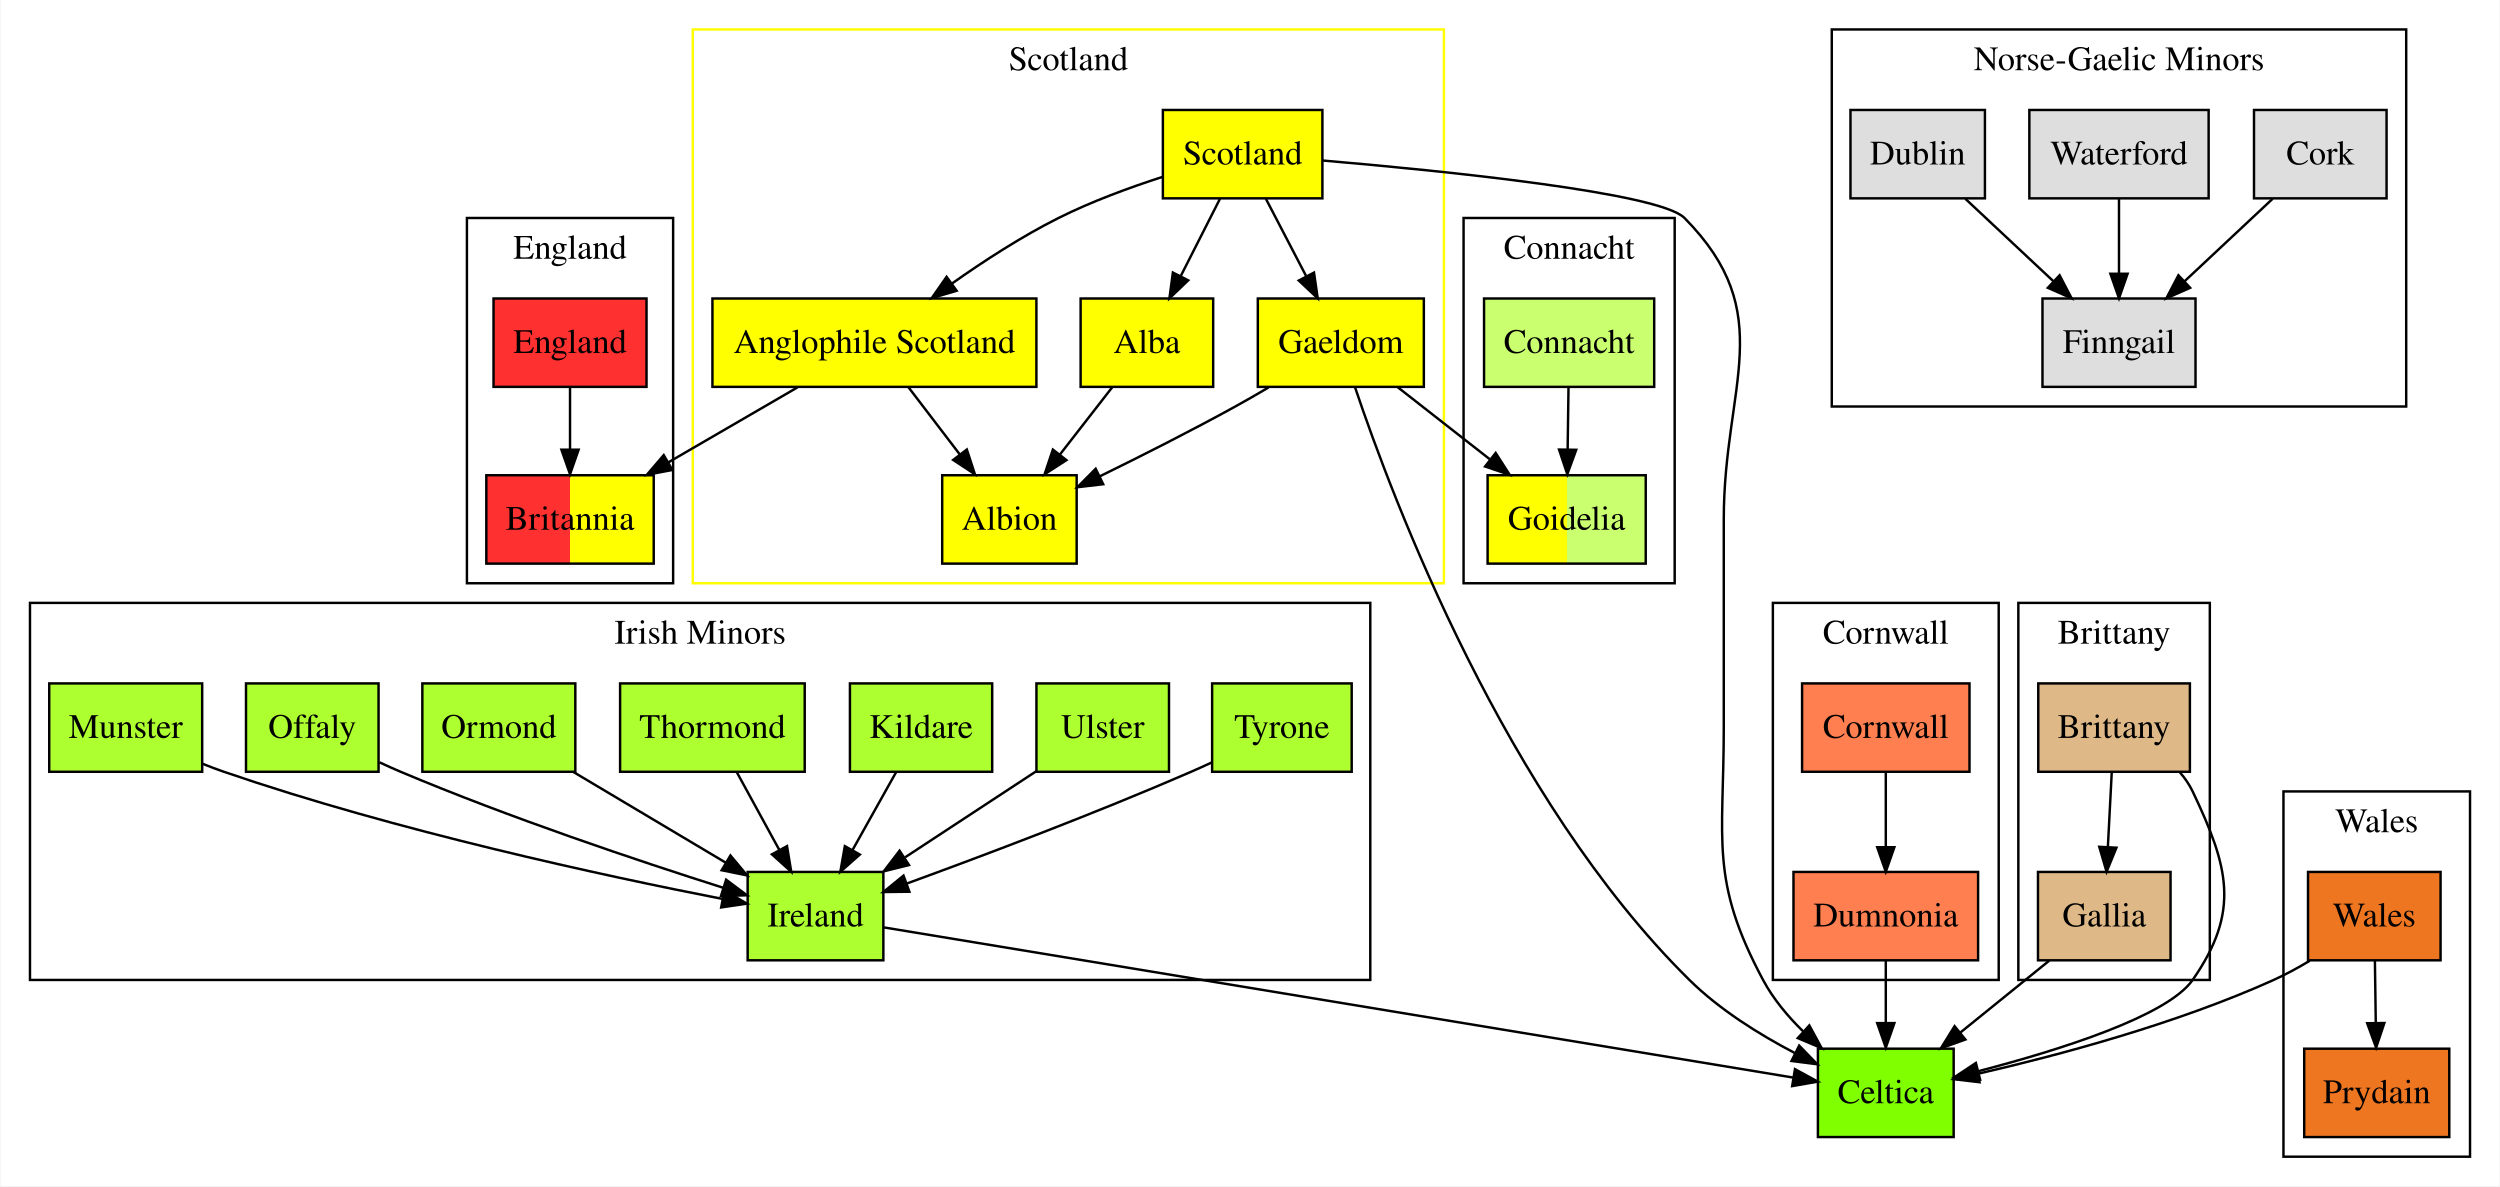
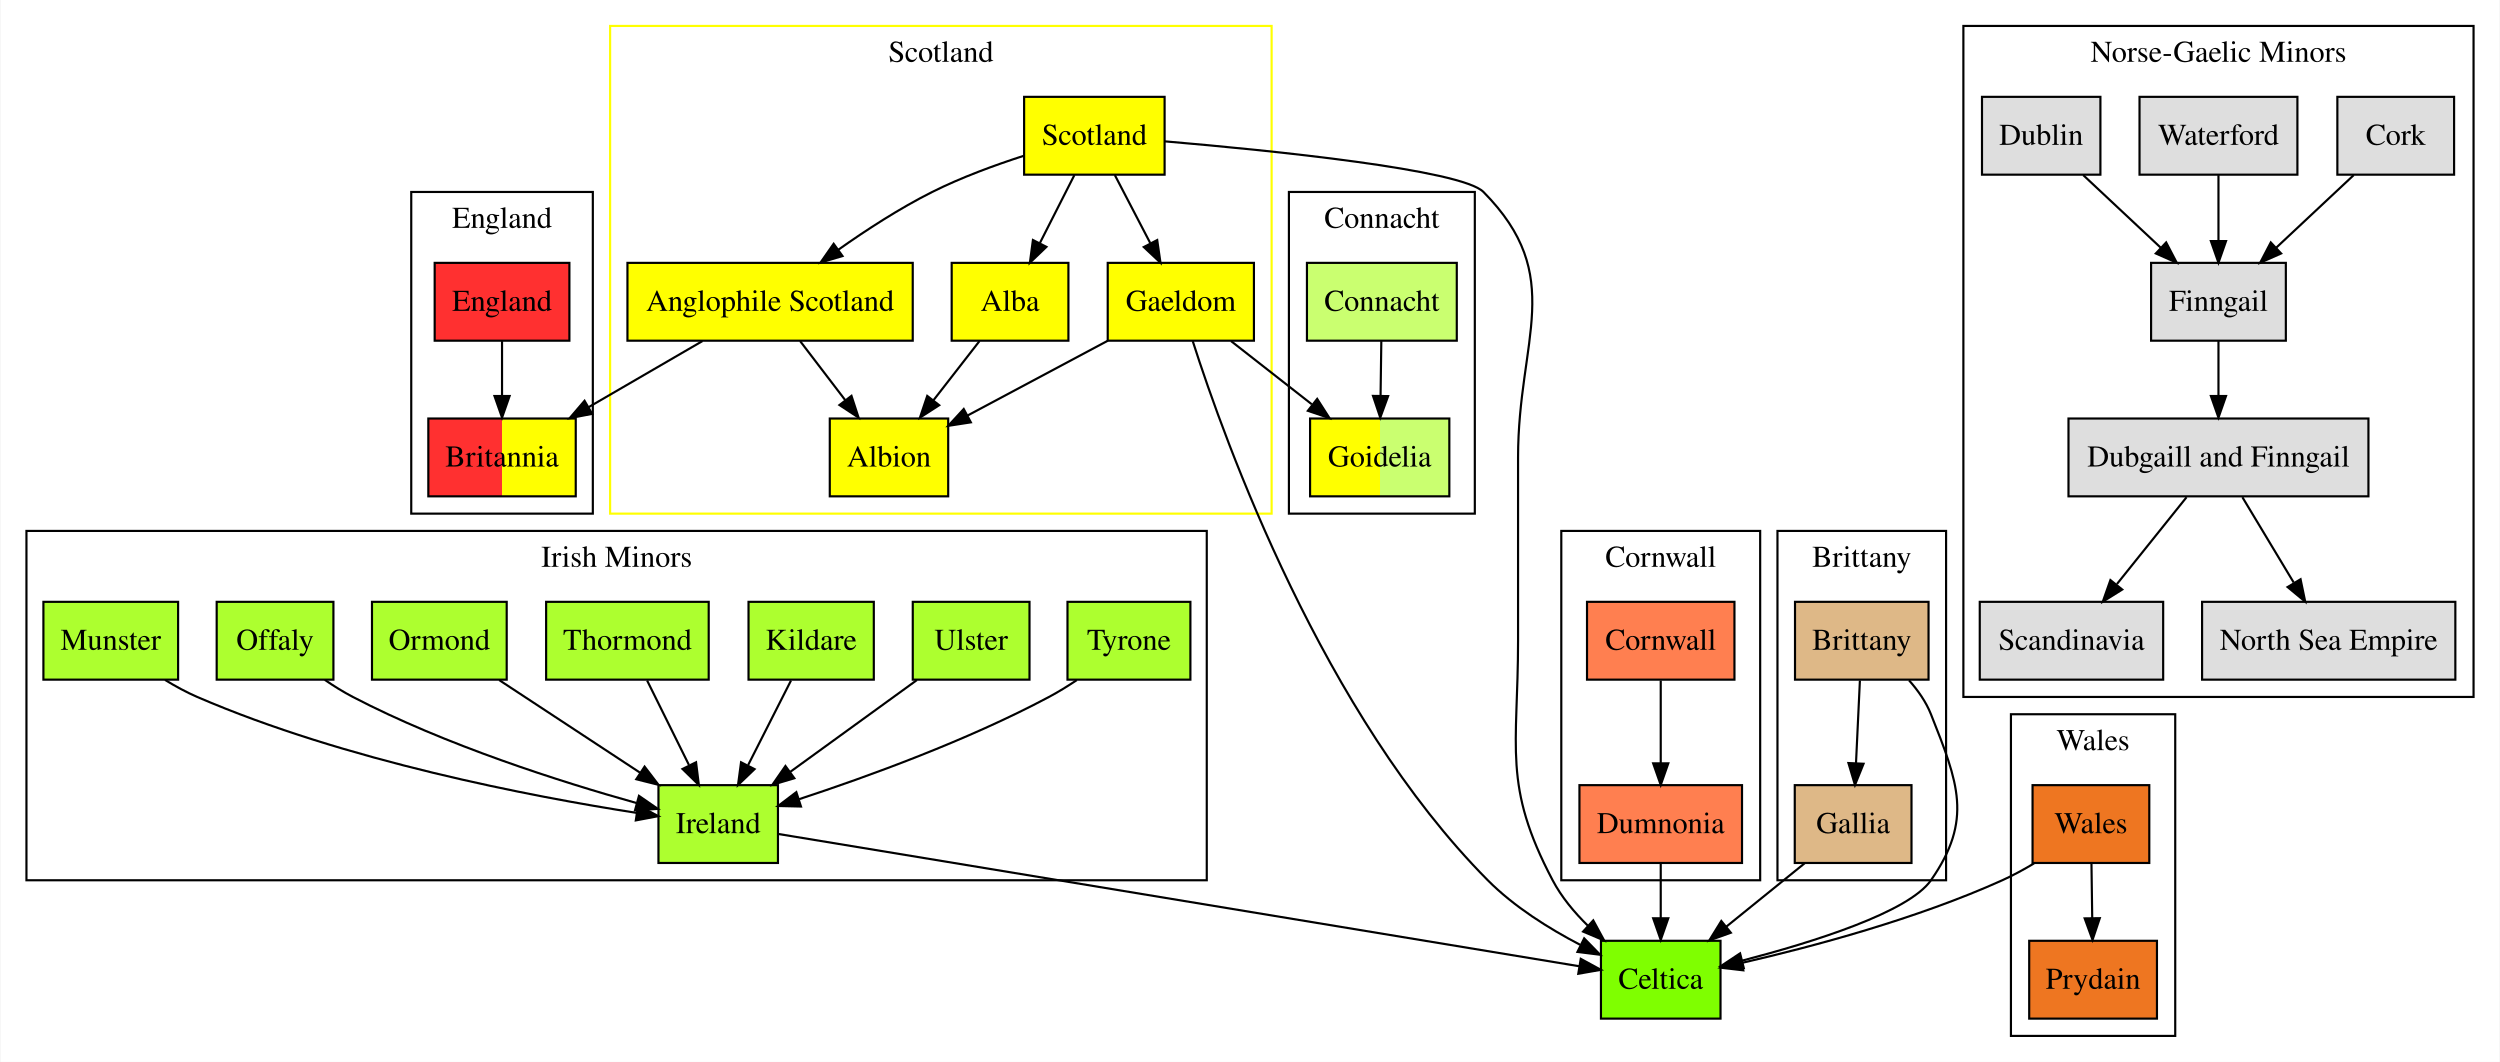
- <svg xmlns="http://www.w3.org/2000/svg" width="1018pt" height="483pt" viewBox="0.00 0.00 1018.00 483.20">
-   <g id="graph0" class="graph" transform="scale(1 1) rotate(0) translate(4 479.2)">
-     <polygon fill="#ffffff" stroke="transparent" points="-4,4 -4,-479.2 1014,-479.2 1014,4 -4,4" />
+ <svg xmlns="http://www.w3.org/2000/svg" width="1156pt" height="491pt" viewBox="0.00 0.00 1156.00 491.20">
+   <g id="graph0" class="graph" transform="scale(1 1) rotate(0) translate(4 487.2)">
+     <polygon fill="#ffffff" stroke="transparent" points="-4,4 -4,-487.2 1152,-487.2 1152,4 -4,4" />
    <g id="clust1" class="cluster">
-       <polygon fill="none" stroke="#ffff00" points="278,-241.6 278,-467.2 584,-467.2 584,-241.6 278,-241.6" />
-       <text text-anchor="middle" x="431" y="-450.6" font-family="Times,serif" font-size="14.00" fill="#000000">Scotland</text>
+       <polygon fill="none" stroke="#ffff00" points="278,-249.6 278,-475.2 584,-475.2 584,-249.6 278,-249.6" />
+       <text text-anchor="middle" x="431" y="-458.6" font-family="Times,serif" font-size="14.00" fill="#000000">Scotland</text>
    </g>
    <g id="clust2" class="cluster">
-       <polygon fill="none" stroke="#000000" points="186,-241.6 186,-390.4 270,-390.4 270,-241.6 186,-241.6" />
-       <text text-anchor="middle" x="228" y="-373.8" font-family="Times,serif" font-size="14.00" fill="#000000">England</text>
+       <polygon fill="none" stroke="#000000" points="186,-249.6 186,-398.4 270,-398.4 270,-249.6 186,-249.6" />
+       <text text-anchor="middle" x="228" y="-381.8" font-family="Times,serif" font-size="14.00" fill="#000000">England</text>
    </g>
    <g id="clust3" class="cluster">
-       <polygon fill="none" stroke="#000000" points="8,-80 8,-233.6 554,-233.6 554,-80 8,-80" />
-       <text text-anchor="middle" x="281" y="-217" font-family="Times,serif" font-size="14.00" fill="#000000">Irish Minors</text>
+       <polygon fill="none" stroke="#000000" points="8,-80 8,-241.6 554,-241.6 554,-80 8,-80" />
+       <text text-anchor="middle" x="281" y="-225" font-family="Times,serif" font-size="14.00" fill="#000000">Irish Minors</text>
    </g>
    <g id="clust4" class="cluster">
-       <polygon fill="none" stroke="#000000" points="592,-241.6 592,-390.4 678,-390.4 678,-241.6 592,-241.6" />
-       <text text-anchor="middle" x="635" y="-373.8" font-family="Times,serif" font-size="14.00" fill="#000000">Connacht</text>
+       <polygon fill="none" stroke="#000000" points="592,-249.6 592,-398.4 678,-398.4 678,-249.6 592,-249.6" />
+       <text text-anchor="middle" x="635" y="-381.8" font-family="Times,serif" font-size="14.00" fill="#000000">Connacht</text>
    </g>
    <g id="clust5" class="cluster">
-       <polygon fill="none" stroke="#000000" points="742,-313.6 742,-467.2 976,-467.2 976,-313.6 742,-313.6" />
-       <text text-anchor="middle" x="859" y="-450.6" font-family="Times,serif" font-size="14.00" fill="#000000">Norse-Gaelic Minors</text>
+       <polygon fill="none" stroke="#000000" points="904,-164.8 904,-475.2 1140,-475.2 1140,-164.8 904,-164.8" />
+       <text text-anchor="middle" x="1022" y="-458.6" font-family="Times,serif" font-size="14.00" fill="#000000">Norse-Gaelic Minors</text>
    </g>
    <g id="clust6" class="cluster">
      <polygon fill="none" stroke="#000000" points="926,-8 926,-156.8 1002,-156.8 1002,-8 926,-8" />
      <text text-anchor="middle" x="964" y="-140.2" font-family="Times,serif" font-size="14.00" fill="#000000">Wales</text>
    </g>
    <g id="clust7" class="cluster">
-       <polygon fill="none" stroke="#000000" points="718,-80 718,-233.6 810,-233.6 810,-80 718,-80" />
-       <text text-anchor="middle" x="764" y="-217" font-family="Times,serif" font-size="14.00" fill="#000000">Cornwall</text>
+       <polygon fill="none" stroke="#000000" points="718,-80 718,-241.6 810,-241.6 810,-80 718,-80" />
+       <text text-anchor="middle" x="764" y="-225" font-family="Times,serif" font-size="14.00" fill="#000000">Cornwall</text>
    </g>
    <g id="clust8" class="cluster">
-       <polygon fill="none" stroke="#000000" points="818,-80 818,-233.6 896,-233.6 896,-80 818,-80" />
-       <text text-anchor="middle" x="857" y="-217" font-family="Times,serif" font-size="14.00" fill="#000000">Brittany</text>
+       <polygon fill="none" stroke="#000000" points="818,-80 818,-241.6 896,-241.6 896,-80 818,-80" />
+       <text text-anchor="middle" x="857" y="-225" font-family="Times,serif" font-size="14.00" fill="#000000">Brittany</text>
    </g>
    <g id="node1" class="node">
      <defs>
-         <linearGradient id="l_0" gradientUnits="userSpaceOnUse" x1="193.902" y1="-267.6" x2="262.098" y2="-267.6">
+         <linearGradient id="l_0" gradientUnits="userSpaceOnUse" x1="193.902" y1="-275.6" x2="262.098" y2="-275.6">
          <stop offset="0.499" style="stop-color:#ff3030;stop-opacity:1.;" />
          <stop offset="0.500" style="stop-color:#ffff00;stop-opacity:1.;" />
        </linearGradient>
      </defs>
-       <polygon fill="url(#l_0)" stroke="#000000" points="262.098,-285.6 193.902,-285.6 193.902,-249.6 262.098,-249.6 262.098,-285.6" />
-       <text text-anchor="middle" x="228" y="-263.4" font-family="Times,serif" font-size="14.00" fill="#000000">Britannia</text>
+       <polygon fill="url(#l_0)" stroke="#000000" points="262.098,-293.6 193.902,-293.6 193.902,-257.6 262.098,-257.6 262.098,-293.6" />
+       <text text-anchor="middle" x="228" y="-271.4" font-family="Times,serif" font-size="14.00" fill="#000000">Britannia</text>
    </g>
    <g id="node2" class="node">
      <defs>
-         <linearGradient id="l_1" gradientUnits="userSpaceOnUse" x1="601.792" y1="-267.6" x2="666.208" y2="-267.6">
+         <linearGradient id="l_1" gradientUnits="userSpaceOnUse" x1="601.792" y1="-275.6" x2="666.208" y2="-275.6">
          <stop offset="0.499" style="stop-color:#ffff00;stop-opacity:1.;" />
          <stop offset="0.500" style="stop-color:#caff70;stop-opacity:1.;" />
        </linearGradient>
      </defs>
-       <polygon fill="url(#l_1)" stroke="#000000" points="666.208,-285.6 601.792,-285.6 601.792,-249.6 666.208,-249.6 666.208,-285.6" />
-       <text text-anchor="middle" x="634" y="-263.4" font-family="Times,serif" font-size="14.00" fill="#000000">Goidelia</text>
+       <polygon fill="url(#l_1)" stroke="#000000" points="666.208,-293.6 601.792,-293.6 601.792,-257.6 666.208,-257.6 666.208,-293.6" />
+       <text text-anchor="middle" x="634" y="-271.4" font-family="Times,serif" font-size="14.00" fill="#000000">Goidelia</text>
    </g>
    <g id="node3" class="node">
-       <polygon fill="#ffff00" stroke="#000000" points="534.493,-434.4 469.507,-434.4 469.507,-398.4 534.493,-398.4 534.493,-434.4" />
-       <text text-anchor="middle" x="502" y="-412.2" font-family="Times,serif" font-size="14.00" fill="#000000">Scotland</text>
+       <polygon fill="#ffff00" stroke="#000000" points="534.493,-442.4 469.507,-442.4 469.507,-406.4 534.493,-406.4 534.493,-442.4" />
+       <text text-anchor="middle" x="502" y="-420.2" font-family="Times,serif" font-size="14.00" fill="#000000">Scotland</text>
    </g>
    <g id="node4" class="node">
-       <polygon fill="#ffff00" stroke="#000000" points="417.987,-357.6 286.013,-357.6 286.013,-321.6 417.987,-321.6 417.987,-357.6" />
-       <text text-anchor="middle" x="352" y="-335.4" font-family="Times,serif" font-size="14.00" fill="#000000">Anglophile Scotland</text>
+       <polygon fill="#ffff00" stroke="#000000" points="417.987,-365.6 286.013,-365.6 286.013,-329.6 417.987,-329.6 417.987,-365.6" />
+       <text text-anchor="middle" x="352" y="-343.4" font-family="Times,serif" font-size="14.00" fill="#000000">Anglophile Scotland</text>
    </g>
    <g id="edge1" class="edge">
-       <path fill="none" stroke="#000000" d="M469.496,-407.183C456.02,-402.842 440.43,-397.13 427,-390.4 412.006,-382.887 396.49,-372.818 383.488,-363.626" />
-       <polygon fill="#000000" stroke="#000000" points="385.496,-360.759 375.338,-357.748 381.401,-366.437 385.496,-360.759" />
+       <path fill="none" stroke="#000000" d="M469.496,-415.183C456.02,-410.842 440.43,-405.13 427,-398.4 412.006,-390.887 396.49,-380.818 383.488,-371.626" />
+       <polygon fill="#000000" stroke="#000000" points="385.496,-368.759 375.338,-365.748 381.401,-374.437 385.496,-368.759" />
    </g>
    <g id="node5" class="node">
-       <polygon fill="#ffff00" stroke="#000000" points="490,-357.6 436,-357.6 436,-321.6 490,-321.6 490,-357.6" />
-       <text text-anchor="middle" x="463" y="-335.4" font-family="Times,serif" font-size="14.00" fill="#000000">Alba</text>
+       <polygon fill="#ffff00" stroke="#000000" points="490,-365.6 436,-365.6 436,-329.6 490,-329.6 490,-365.6" />
+       <text text-anchor="middle" x="463" y="-343.4" font-family="Times,serif" font-size="14.00" fill="#000000">Alba</text>
    </g>
    <g id="edge2" class="edge">
-       <path fill="none" stroke="#000000" d="M492.757,-398.2C487.998,-388.826 482.098,-377.208 476.81,-366.795" />
-       <polygon fill="#000000" stroke="#000000" points="479.825,-365.001 472.176,-357.67 473.583,-368.171 479.825,-365.001" />
+       <path fill="none" stroke="#000000" d="M492.757,-406.2C487.998,-396.826 482.098,-385.208 476.81,-374.795" />
+       <polygon fill="#000000" stroke="#000000" points="479.825,-373.001 472.176,-365.67 473.583,-376.171 479.825,-373.001" />
    </g>
    <g id="node6" class="node">
-       <polygon fill="#ffff00" stroke="#000000" points="575.818,-357.6 508.182,-357.6 508.182,-321.6 575.818,-321.6 575.818,-357.6" />
-       <text text-anchor="middle" x="542" y="-335.4" font-family="Times,serif" font-size="14.00" fill="#000000">Gaeldom</text>
+       <polygon fill="#ffff00" stroke="#000000" points="575.818,-365.6 508.182,-365.6 508.182,-329.6 575.818,-329.6 575.818,-365.6" />
+       <text text-anchor="middle" x="542" y="-343.4" font-family="Times,serif" font-size="14.00" fill="#000000">Gaeldom</text>
    </g>
    <g id="edge3" class="edge">
-       <path fill="none" stroke="#000000" d="M511.479,-398.2C516.361,-388.826 522.412,-377.208 527.836,-366.795" />
-       <polygon fill="#000000" stroke="#000000" points="531.073,-368.156 532.589,-357.67 524.865,-364.922 531.073,-368.156" />
-     </g>
-     <g id="node28" class="node">
+       <path fill="none" stroke="#000000" d="M511.479,-406.2C516.361,-396.826 522.412,-385.208 527.836,-374.795" />
+       <polygon fill="#000000" stroke="#000000" points="531.073,-376.156 532.589,-365.67 524.865,-372.922 531.073,-376.156" />
+     </g>
+     <g id="node31" class="node">
      <polygon fill="#7fff00" stroke="#000000" points="791.653,-52 736.347,-52 736.347,-16 791.653,-16 791.653,-52" />
      <text text-anchor="middle" x="764" y="-29.8" font-family="Times,serif" font-size="14.00" fill="#000000">Celtica</text>
    </g>
-     <g id="edge25" class="edge">
-       <path fill="none" stroke="#000000" d="M534.686,-413.807C583.756,-409.6 671.829,-400.713 682,-390.4 720.647,-351.212 698,-322.639 698,-267.6 698,-267.6 698,-267.6 698,-182.8 698,-136.561 692.209,-120.782 714,-80 718.115,-72.298 724.032,-65.204 730.364,-59.01" />
-       <polygon fill="#000000" stroke="#000000" points="732.849,-61.481 737.904,-52.17 728.146,-56.296 732.849,-61.481" />
+     <g id="edge28" class="edge">
+       <path fill="none" stroke="#000000" d="M534.686,-421.807C583.756,-417.6 671.829,-408.713 682,-398.4 720.647,-359.212 698,-330.639 698,-275.6 698,-275.6 698,-275.6 698,-190.8 698,-141.045 690.794,-124.012 714,-80 718.073,-72.276 723.971,-65.172 730.299,-58.976" />
+       <polygon fill="#000000" stroke="#000000" points="732.785,-61.447 737.841,-52.136 728.082,-56.262 732.785,-61.447" />
    </g>
    <g id="edge7" class="edge">
-       <path fill="none" stroke="#000000" d="M320.71,-321.431C304.702,-312.137 285.041,-300.721 267.951,-290.797" />
-       <polygon fill="#000000" stroke="#000000" points="269.686,-287.757 259.28,-285.763 266.171,-293.811 269.686,-287.757" />
+       <path fill="none" stroke="#000000" d="M320.71,-329.431C304.702,-320.137 285.041,-308.721 267.951,-298.797" />
+       <polygon fill="#000000" stroke="#000000" points="269.686,-295.757 259.28,-293.763 266.171,-301.811 269.686,-295.757" />
    </g>
    <g id="node7" class="node">
-       <polygon fill="#ffff00" stroke="#000000" points="434.388,-285.6 379.612,-285.6 379.612,-249.6 434.388,-249.6 434.388,-285.6" />
-       <text text-anchor="middle" x="407" y="-263.4" font-family="Times,serif" font-size="14.00" fill="#000000">Albion</text>
+       <polygon fill="#ffff00" stroke="#000000" points="434.388,-293.6 379.612,-293.6 379.612,-257.6 434.388,-257.6 434.388,-293.6" />
+       <text text-anchor="middle" x="407" y="-271.4" font-family="Times,serif" font-size="14.00" fill="#000000">Albion</text>
    </g>
    <g id="edge5" class="edge">
-       <path fill="none" stroke="#000000" d="M365.879,-321.431C372.214,-313.139 379.838,-303.157 386.793,-294.053" />
-       <polygon fill="#000000" stroke="#000000" points="389.645,-296.085 392.934,-286.013 384.082,-291.835 389.645,-296.085" />
+       <path fill="none" stroke="#000000" d="M365.879,-329.431C372.214,-321.139 379.838,-311.157 386.793,-302.053" />
+       <polygon fill="#000000" stroke="#000000" points="389.645,-304.085 392.934,-294.013 384.082,-299.835 389.645,-304.085" />
    </g>
    <g id="edge4" class="edge">
-       <path fill="none" stroke="#000000" d="M448.869,-321.431C442.419,-313.139 434.656,-303.157 427.575,-294.053" />
-       <polygon fill="#000000" stroke="#000000" points="430.224,-291.758 421.321,-286.013 424.698,-296.056 430.224,-291.758" />
+       <path fill="none" stroke="#000000" d="M448.869,-329.431C442.419,-321.139 434.656,-311.157 427.575,-302.053" />
+       <polygon fill="#000000" stroke="#000000" points="430.224,-299.758 421.321,-294.013 424.698,-304.056 430.224,-299.758" />
    </g>
    <g id="edge8" class="edge">
-       <path fill="none" stroke="#000000" d="M565.216,-321.431C576.547,-312.563 590.346,-301.764 602.603,-292.172" />
-       <polygon fill="#000000" stroke="#000000" points="605.074,-294.682 610.792,-285.763 600.76,-289.17 605.074,-294.682" />
+       <path fill="none" stroke="#000000" d="M565.216,-329.431C576.547,-320.563 590.346,-309.764 602.603,-300.172" />
+       <polygon fill="#000000" stroke="#000000" points="605.074,-302.682 610.792,-293.763 600.76,-297.17 605.074,-302.682" />
    </g>
    <g id="edge6" class="edge">
-       <path fill="none" stroke="#000000" d="M512.574,-321.382C508.062,-318.713 503.431,-316.042 499,-313.6 481.054,-303.709 460.712,-293.442 443.727,-285.125" />
-       <polygon fill="#000000" stroke="#000000" points="445.196,-281.947 434.673,-280.719 442.133,-288.242 445.196,-281.947" />
-     </g>
-     <g id="edge31" class="edge">
-       <path fill="none" stroke="#000000" d="M547.733,-321.599C563.062,-275.927 609.007,-153.935 684,-80 696.26,-67.913 712.324,-57.868 726.838,-50.28" />
-       <polygon fill="#000000" stroke="#000000" points="728.716,-53.254 736.096,-45.652 725.586,-46.993 728.716,-53.254" />
+       <path fill="none" stroke="#000000" d="M508.282,-329.617C488.506,-319.07 463.518,-305.743 443.31,-294.966" />
+       <polygon fill="#000000" stroke="#000000" points="444.869,-291.83 434.398,-290.212 441.575,-298.007 444.869,-291.83" />
+     </g>
+     <g id="edge34" class="edge">
+       <path fill="none" stroke="#000000" d="M547.505,-329.421C562.448,-282.69 607.834,-156.683 684,-80 696.133,-67.785 712.176,-57.719 726.709,-50.151" />
+       <polygon fill="#000000" stroke="#000000" points="728.588,-53.126 735.985,-45.541 725.472,-46.858 728.588,-53.126" />
    </g>
    <g id="node16" class="node">
-       <polygon fill="#adff2f" stroke="#000000" points="78.156,-200.8 15.844,-200.8 15.844,-164.8 78.156,-164.8 78.156,-200.8" />
-       <text text-anchor="middle" x="47" y="-178.6" font-family="Times,serif" font-size="14.00" fill="#000000">Munster</text>
+       <polygon fill="#adff2f" stroke="#000000" points="78.156,-208.8 15.844,-208.8 15.844,-172.8 78.156,-172.8 78.156,-208.8" />
+       <text text-anchor="middle" x="47" y="-186.6" font-family="Times,serif" font-size="14.00" fill="#000000">Munster</text>
    </g>
    <g id="node8" class="node">
-       <polygon fill="#ff3030" stroke="#000000" points="259.159,-357.6 196.841,-357.6 196.841,-321.6 259.159,-321.6 259.159,-357.6" />
-       <text text-anchor="middle" x="228" y="-335.4" font-family="Times,serif" font-size="14.00" fill="#000000">England</text>
+       <polygon fill="#ff3030" stroke="#000000" points="259.159,-365.6 196.841,-365.6 196.841,-329.6 259.159,-329.6 259.159,-365.6" />
+       <text text-anchor="middle" x="228" y="-343.4" font-family="Times,serif" font-size="14.00" fill="#000000">England</text>
    </g>
    <g id="edge9" class="edge">
-       <path fill="none" stroke="#000000" d="M228,-321.431C228,-313.731 228,-304.574 228,-296.017" />
-       <polygon fill="#000000" stroke="#000000" points="231.5,-296.013 228,-286.013 224.5,-296.013 231.5,-296.013" />
+       <path fill="none" stroke="#000000" d="M228,-329.431C228,-321.731 228,-312.574 228,-304.017" />
+       <polygon fill="#000000" stroke="#000000" points="231.5,-304.013 228,-294.013 224.5,-304.013 231.5,-304.013" />
    </g>
    <g id="node9" class="node">
-       <polygon fill="#adff2f" stroke="#000000" points="546.429,-200.8 489.571,-200.8 489.571,-164.8 546.429,-164.8 546.429,-200.8" />
-       <text text-anchor="middle" x="518" y="-178.6" font-family="Times,serif" font-size="14.00" fill="#000000">Tyrone</text>
+       <polygon fill="#adff2f" stroke="#000000" points="546.429,-208.8 489.571,-208.8 489.571,-172.8 546.429,-172.8 546.429,-208.8" />
+       <text text-anchor="middle" x="518" y="-186.6" font-family="Times,serif" font-size="14.00" fill="#000000">Tyrone</text>
    </g>
    <g id="node10" class="node">
      <polygon fill="#adff2f" stroke="#000000" points="355.642,-124 300.358,-124 300.358,-88 355.642,-88 355.642,-124" />
      <text text-anchor="middle" x="328" y="-101.8" font-family="Times,serif" font-size="14.00" fill="#000000">Ireland</text>
    </g>
    <g id="edge10" class="edge">
-       <path fill="none" stroke="#000000" d="M489.43,-168.601C486.596,-167.283 483.752,-165.995 481,-164.8 442.023,-147.867 396.455,-130.68 365.249,-119.298" />
-       <polygon fill="#000000" stroke="#000000" points="366.243,-115.935 355.649,-115.814 363.855,-122.515 366.243,-115.935" />
-     </g>
-     <g id="edge26" class="edge">
+       <path fill="none" stroke="#000000" d="M493.86,-172.581C489.681,-169.795 485.296,-167.09 481,-164.8 443.272,-144.69 397.13,-127.932 365.445,-117.518" />
+       <polygon fill="#000000" stroke="#000000" points="366.287,-114.112 355.695,-114.363 364.132,-120.772 366.287,-114.112" />
+     </g>
+     <g id="edge29" class="edge">
      <path fill="none" stroke="#000000" d="M355.937,-101.386C431.534,-88.903 640.193,-54.445 726.193,-40.243" />
      <polygon fill="#000000" stroke="#000000" points="727,-43.658 736.296,-38.575 725.859,-36.751 727,-43.658" />
    </g>
    <g id="node11" class="node">
-       <polygon fill="#adff2f" stroke="#000000" points="472,-200.8 418,-200.8 418,-164.8 472,-164.8 472,-200.8" />
-       <text text-anchor="middle" x="445" y="-178.6" font-family="Times,serif" font-size="14.00" fill="#000000">Ulster</text>
+       <polygon fill="#adff2f" stroke="#000000" points="472,-208.8 418,-208.8 418,-172.8 472,-172.8 472,-208.8" />
+       <text text-anchor="middle" x="445" y="-186.6" font-family="Times,serif" font-size="14.00" fill="#000000">Ulster</text>
    </g>
    <g id="edge11" class="edge">
-       <path fill="none" stroke="#000000" d="M417.864,-164.988C401.998,-154.573 381.762,-141.29 364.511,-129.966" />
-       <polygon fill="#000000" stroke="#000000" points="366.082,-126.811 355.801,-124.249 362.241,-132.663 366.082,-126.811" />
+       <path fill="none" stroke="#000000" d="M419.901,-172.608C402.782,-160.201 379.924,-143.634 361.288,-130.126" />
+       <polygon fill="#000000" stroke="#000000" points="363.209,-127.196 353.058,-124.162 359.101,-132.864 363.209,-127.196" />
    </g>
    <g id="node12" class="node">
-       <polygon fill="#adff2f" stroke="#000000" points="399.978,-200.8 342.022,-200.8 342.022,-164.8 399.978,-164.8 399.978,-200.8" />
-       <text text-anchor="middle" x="371" y="-178.6" font-family="Times,serif" font-size="14.00" fill="#000000">Kildare</text>
+       <polygon fill="#adff2f" stroke="#000000" points="399.978,-208.8 342.022,-208.8 342.022,-172.8 399.978,-172.8 399.978,-208.8" />
+       <text text-anchor="middle" x="371" y="-186.6" font-family="Times,serif" font-size="14.00" fill="#000000">Kildare</text>
    </g>
    <g id="edge12" class="edge">
-       <path fill="none" stroke="#000000" d="M360.81,-164.6C355.508,-155.131 348.924,-143.371 343.048,-132.877" />
-       <polygon fill="#000000" stroke="#000000" points="346.057,-131.085 338.117,-124.07 339.949,-134.505 346.057,-131.085" />
+       <path fill="none" stroke="#000000" d="M361.67,-172.4C355.883,-160.987 348.342,-146.117 341.864,-133.342" />
+       <polygon fill="#000000" stroke="#000000" points="344.809,-131.409 337.164,-124.073 338.565,-134.575 344.809,-131.409" />
    </g>
    <g id="node13" class="node">
-       <polygon fill="#adff2f" stroke="#000000" points="323.604,-200.8 248.396,-200.8 248.396,-164.8 323.604,-164.8 323.604,-200.8" />
-       <text text-anchor="middle" x="286" y="-178.6" font-family="Times,serif" font-size="14.00" fill="#000000">Thormond</text>
+       <polygon fill="#adff2f" stroke="#000000" points="323.604,-208.8 248.396,-208.8 248.396,-172.8 323.604,-172.8 323.604,-208.8" />
+       <text text-anchor="middle" x="286" y="-186.6" font-family="Times,serif" font-size="14.00" fill="#000000">Thormond</text>
    </g>
    <g id="edge13" class="edge">
-       <path fill="none" stroke="#000000" d="M295.953,-164.6C301.132,-155.131 307.563,-143.371 313.302,-132.877" />
-       <polygon fill="#000000" stroke="#000000" points="316.391,-134.523 318.118,-124.07 310.249,-131.164 316.391,-134.523" />
+       <path fill="none" stroke="#000000" d="M295.113,-172.4C300.766,-160.987 308.131,-146.117 314.458,-133.342" />
+       <polygon fill="#000000" stroke="#000000" points="317.747,-134.588 319.049,-124.073 311.474,-131.481 317.747,-134.588" />
    </g>
    <g id="node14" class="node">
-       <polygon fill="#adff2f" stroke="#000000" points="230.159,-200.8 167.841,-200.8 167.841,-164.8 230.159,-164.8 230.159,-200.8" />
-       <text text-anchor="middle" x="199" y="-178.6" font-family="Times,serif" font-size="14.00" fill="#000000">Ormond</text>
+       <polygon fill="#adff2f" stroke="#000000" points="230.159,-208.8 167.841,-208.8 167.841,-172.8 230.159,-172.8 230.159,-208.8" />
+       <text text-anchor="middle" x="199" y="-186.6" font-family="Times,serif" font-size="14.00" fill="#000000">Ormond</text>
    </g>
    <g id="edge14" class="edge">
-       <path fill="none" stroke="#000000" d="M229.245,-164.794C247.844,-153.721 271.796,-139.461 291.453,-127.758" />
-       <polygon fill="#000000" stroke="#000000" points="293.346,-130.705 300.148,-122.582 289.765,-124.69 293.346,-130.705" />
+       <path fill="none" stroke="#000000" d="M226.674,-172.608C245.719,-160.089 271.205,-143.335 291.852,-129.762" />
+       <polygon fill="#000000" stroke="#000000" points="293.938,-132.579 300.372,-124.162 290.093,-126.73 293.938,-132.579" />
    </g>
    <g id="node15" class="node">
-       <polygon fill="#adff2f" stroke="#000000" points="150,-200.8 96,-200.8 96,-164.8 150,-164.8 150,-200.8" />
-       <text text-anchor="middle" x="123" y="-178.6" font-family="Times,serif" font-size="14.00" fill="#000000">Offaly</text>
+       <polygon fill="#adff2f" stroke="#000000" points="150,-208.8 96,-208.8 96,-172.8 150,-172.8 150,-208.8" />
+       <text text-anchor="middle" x="123" y="-186.6" font-family="Times,serif" font-size="14.00" fill="#000000">Offaly</text>
    </g>
    <g id="edge15" class="edge">
-       <path fill="none" stroke="#000000" d="M150.347,-168.671C153.245,-167.311 156.167,-165.995 159,-164.8 203.286,-146.116 255.775,-128.537 290.373,-117.553" />
-       <polygon fill="#000000" stroke="#000000" points="291.584,-120.842 300.071,-114.499 289.481,-114.165 291.584,-120.842" />
+       <path fill="none" stroke="#000000" d="M145.99,-172.709C150.186,-169.844 154.624,-167.079 159,-164.8 201.882,-142.467 255.088,-125.556 290.214,-115.728" />
+       <polygon fill="#000000" stroke="#000000" points="291.343,-119.048 300.061,-113.027 289.491,-112.297 291.343,-119.048" />
    </g>
    <g id="edge16" class="edge">
-       <path fill="none" stroke="#000000" d="M78.223,-168.096C81.162,-166.91 84.119,-165.79 87,-164.8 157.197,-140.671 242.112,-122.379 290.108,-113.002" />
-       <polygon fill="#000000" stroke="#000000" points="290.901,-116.414 300.057,-111.083 289.575,-109.541 290.901,-116.414" />
+       <path fill="none" stroke="#000000" d="M72.102,-172.676C76.892,-169.746 81.982,-166.968 87,-164.8 155.509,-135.2 241.694,-118.731 290.236,-111.178" />
+       <polygon fill="#000000" stroke="#000000" points="290.927,-114.614 300.291,-109.658 289.88,-107.692 290.927,-114.614" />
    </g>
    <g id="node17" class="node">
-       <polygon fill="#caff70" stroke="#000000" points="669.657,-357.6 600.343,-357.6 600.343,-321.6 669.657,-321.6 669.657,-357.6" />
-       <text text-anchor="middle" x="635" y="-335.4" font-family="Times,serif" font-size="14.00" fill="#000000">Connacht</text>
+       <polygon fill="#caff70" stroke="#000000" points="669.657,-365.6 600.343,-365.6 600.343,-329.6 669.657,-329.6 669.657,-365.6" />
+       <text text-anchor="middle" x="635" y="-343.4" font-family="Times,serif" font-size="14.00" fill="#000000">Connacht</text>
    </g>
    <g id="edge17" class="edge">
-       <path fill="none" stroke="#000000" d="M634.748,-321.431C634.641,-313.731 634.514,-304.574 634.395,-296.017" />
-       <polygon fill="#000000" stroke="#000000" points="637.894,-295.964 634.256,-286.013 630.895,-296.061 637.894,-295.964" />
+       <path fill="none" stroke="#000000" d="M634.748,-329.431C634.641,-321.731 634.514,-312.574 634.395,-304.017" />
+       <polygon fill="#000000" stroke="#000000" points="637.894,-303.964 634.256,-294.013 630.895,-304.061 637.894,-303.964" />
    </g>
    <g id="node18" class="node">
-       <polygon fill="#dedede" stroke="#000000" points="968,-434.4 914,-434.4 914,-398.4 968,-398.4 968,-434.4" />
-       <text text-anchor="middle" x="941" y="-412.2" font-family="Times,serif" font-size="14.00" fill="#000000">Cork</text>
+       <polygon fill="#dedede" stroke="#000000" points="1131,-442.4 1077,-442.4 1077,-406.4 1131,-406.4 1131,-442.4" />
+       <text text-anchor="middle" x="1104" y="-420.2" font-family="Times,serif" font-size="14.00" fill="#000000">Cork</text>
    </g>
    <g id="node19" class="node">
-       <polygon fill="#dedede" stroke="#000000" points="890.17,-357.6 827.83,-357.6 827.83,-321.6 890.17,-321.6 890.17,-357.6" />
-       <text text-anchor="middle" x="859" y="-335.4" font-family="Times,serif" font-size="14.00" fill="#000000">Finngail</text>
+       <polygon fill="#dedede" stroke="#000000" points="1053.17,-365.6 990.83,-365.6 990.83,-329.6 1053.17,-329.6 1053.17,-365.6" />
+       <text text-anchor="middle" x="1022" y="-343.4" font-family="Times,serif" font-size="14.00" fill="#000000">Finngail</text>
    </g>
    <g id="edge18" class="edge">
-       <path fill="none" stroke="#000000" d="M921.567,-398.2C910.845,-388.157 897.37,-375.537 885.675,-364.584" />
-       <polygon fill="#000000" stroke="#000000" points="887.985,-361.951 878.293,-357.67 883.199,-367.06 887.985,-361.951" />
+       <path fill="none" stroke="#000000" d="M1084.567,-406.2C1073.844,-396.157 1060.37,-383.537 1048.675,-372.584" />
+       <polygon fill="#000000" stroke="#000000" points="1050.985,-369.951 1041.293,-365.67 1046.199,-375.06 1050.985,-369.951" />
+     </g>
+     <g id="node22" class="node">
+       <polygon fill="#dedede" stroke="#000000" points="1091.377,-293.6 952.623,-293.6 952.623,-257.6 1091.377,-257.6 1091.377,-293.6" />
+       <text text-anchor="middle" x="1022" y="-271.4" font-family="Times,serif" font-size="14.00" fill="#000000">Dubgaill and Finngail</text>
+     </g>
+     <g id="edge21" class="edge">
+       <path fill="none" stroke="#000000" d="M1022,-329.431C1022,-321.731 1022,-312.574 1022,-304.017" />
+       <polygon fill="#000000" stroke="#000000" points="1025.5,-304.013 1022,-294.013 1018.5,-304.013 1025.5,-304.013" />
    </g>
    <g id="node20" class="node">
-       <polygon fill="#dedede" stroke="#000000" points="895.518,-434.4 822.482,-434.4 822.482,-398.4 895.518,-398.4 895.518,-434.4" />
-       <text text-anchor="middle" x="859" y="-412.2" font-family="Times,serif" font-size="14.00" fill="#000000">Waterford</text>
+       <polygon fill="#dedede" stroke="#000000" points="1058.518,-442.4 985.482,-442.4 985.482,-406.4 1058.518,-406.4 1058.518,-442.4" />
+       <text text-anchor="middle" x="1022" y="-420.2" font-family="Times,serif" font-size="14.00" fill="#000000">Waterford</text>
    </g>
    <g id="edge19" class="edge">
-       <path fill="none" stroke="#000000" d="M859,-398.2C859,-389.113 859,-377.918 859,-367.755" />
-       <polygon fill="#000000" stroke="#000000" points="862.5,-367.67 859,-357.67 855.5,-367.67 862.5,-367.67" />
+       <path fill="none" stroke="#000000" d="M1022,-406.2C1022,-397.113 1022,-385.918 1022,-375.755" />
+       <polygon fill="#000000" stroke="#000000" points="1025.5,-375.67 1022,-365.67 1018.5,-375.67 1025.5,-375.67" />
    </g>
    <g id="node21" class="node">
-       <polygon fill="#dedede" stroke="#000000" points="804.388,-434.4 749.612,-434.4 749.612,-398.4 804.388,-398.4 804.388,-434.4" />
-       <text text-anchor="middle" x="777" y="-412.2" font-family="Times,serif" font-size="14.00" fill="#000000">Dublin</text>
+       <polygon fill="#dedede" stroke="#000000" points="967.388,-442.4 912.612,-442.4 912.612,-406.4 967.388,-406.4 967.388,-442.4" />
+       <text text-anchor="middle" x="940" y="-420.2" font-family="Times,serif" font-size="14.00" fill="#000000">Dublin</text>
    </g>
    <g id="edge20" class="edge">
-       <path fill="none" stroke="#000000" d="M796.433,-398.2C807.155,-388.157 820.63,-375.537 832.325,-364.584" />
-       <polygon fill="#000000" stroke="#000000" points="834.801,-367.06 839.707,-357.67 830.015,-361.951 834.801,-367.06" />
-     </g>
-     <g id="node22" class="node">
+       <path fill="none" stroke="#000000" d="M959.433,-406.2C970.155,-396.157 983.63,-383.537 995.325,-372.584" />
+       <polygon fill="#000000" stroke="#000000" points="997.801,-375.06 1002.707,-365.67 993.015,-369.951 997.801,-375.06" />
+     </g>
+     <g id="node23" class="node">
+       <polygon fill="#dedede" stroke="#000000" points="996.423,-208.8 911.577,-208.8 911.577,-172.8 996.423,-172.8 996.423,-208.8" />
+       <text text-anchor="middle" x="954" y="-186.6" font-family="Times,serif" font-size="14.00" fill="#000000">Scandinavia</text>
+     </g>
+     <g id="edge22" class="edge">
+       <path fill="none" stroke="#000000" d="M1007.245,-257.2C997.824,-245.452 985.465,-230.039 975.025,-217.02" />
+       <polygon fill="#000000" stroke="#000000" points="977.479,-214.485 968.493,-208.873 972.018,-218.864 977.479,-214.485" />
+     </g>
+     <g id="node24" class="node">
+       <polygon fill="#dedede" stroke="#000000" points="1131.579,-208.8 1014.421,-208.8 1014.421,-172.8 1131.579,-172.8 1131.579,-208.8" />
+       <text text-anchor="middle" x="1073" y="-186.6" font-family="Times,serif" font-size="14.00" fill="#000000">North Sea Empire</text>
+     </g>
+     <g id="edge23" class="edge">
+       <path fill="none" stroke="#000000" d="M1033.066,-257.2C1039.997,-245.676 1049.049,-230.625 1056.782,-217.767" />
+       <polygon fill="#000000" stroke="#000000" points="1059.976,-219.247 1062.131,-208.873 1053.977,-215.639 1059.976,-219.247" />
+     </g>
+     <g id="node25" class="node">
      <polygon fill="#ee7621" stroke="#000000" points="990,-124 936,-124 936,-88 990,-88 990,-124" />
      <text text-anchor="middle" x="963" y="-101.8" font-family="Times,serif" font-size="14.00" fill="#000000">Wales</text>
    </g>
-     <g id="node23" class="node">
+     <g id="node26" class="node">
      <polygon fill="#ee7621" stroke="#000000" points="993.55,-52 934.45,-52 934.45,-16 993.55,-16 993.55,-52" />
      <text text-anchor="middle" x="964" y="-29.8" font-family="Times,serif" font-size="14.00" fill="#000000">Prydain</text>
    </g>
-     <g id="edge21" class="edge">
+     <g id="edge24" class="edge">
      <path fill="none" stroke="#000000" d="M963.252,-87.831C963.359,-80.131 963.486,-70.974 963.605,-62.417" />
      <polygon fill="#000000" stroke="#000000" points="967.105,-62.461 963.744,-52.413 960.106,-62.364 967.105,-62.461" />
    </g>
-     <g id="edge28" class="edge">
+     <g id="edge31" class="edge">
      <path fill="none" stroke="#000000" d="M936.702,-87.809C931.937,-84.956 926.916,-82.22 922,-80 882.53,-62.173 834.401,-49.329 801.709,-41.817" />
      <polygon fill="#000000" stroke="#000000" points="802.191,-38.339 791.668,-39.566 800.66,-45.169 802.191,-38.339" />
    </g>
-     <g id="node24" class="node">
-       <polygon fill="#ff7f50" stroke="#000000" points="798.1,-200.8 729.9,-200.8 729.9,-164.8 798.1,-164.8 798.1,-200.8" />
-       <text text-anchor="middle" x="764" y="-178.6" font-family="Times,serif" font-size="14.00" fill="#000000">Cornwall</text>
-     </g>
-     <g id="node25" class="node">
+     <g id="node27" class="node">
+       <polygon fill="#ff7f50" stroke="#000000" points="798.1,-208.8 729.9,-208.8 729.9,-172.8 798.1,-172.8 798.1,-208.8" />
+       <text text-anchor="middle" x="764" y="-186.6" font-family="Times,serif" font-size="14.00" fill="#000000">Cornwall</text>
+     </g>
+     <g id="node28" class="node">
      <polygon fill="#ff7f50" stroke="#000000" points="801.602,-124 726.398,-124 726.398,-88 801.602,-88 801.602,-124" />
      <text text-anchor="middle" x="764" y="-101.8" font-family="Times,serif" font-size="14.00" fill="#000000">Dumnonia</text>
    </g>
-     <g id="edge22" class="edge">
-       <path fill="none" stroke="#000000" d="M764,-164.6C764,-155.513 764,-144.318 764,-134.155" />
-       <polygon fill="#000000" stroke="#000000" points="767.5,-134.07 764,-124.07 760.5,-134.07 767.5,-134.07" />
-     </g>
-     <g id="edge27" class="edge">
+     <g id="edge25" class="edge">
+       <path fill="none" stroke="#000000" d="M764,-172.4C764,-161.211 764,-146.698 764,-134.095" />
+       <polygon fill="#000000" stroke="#000000" points="767.5,-134.073 764,-124.073 760.5,-134.073 767.5,-134.073" />
+     </g>
+     <g id="edge30" class="edge">
      <path fill="none" stroke="#000000" d="M764,-87.831C764,-80.131 764,-70.974 764,-62.417" />
      <polygon fill="#000000" stroke="#000000" points="767.5,-62.413 764,-52.413 760.5,-62.413 767.5,-62.413" />
    </g>
-     <g id="node26" class="node">
-       <polygon fill="#deb887" stroke="#000000" points="887.884,-200.8 826.116,-200.8 826.116,-164.8 887.884,-164.8 887.884,-200.8" />
-       <text text-anchor="middle" x="857" y="-178.6" font-family="Times,serif" font-size="14.00" fill="#000000">Brittany</text>
-     </g>
-     <g id="node27" class="node">
+     <g id="node29" class="node">
+       <polygon fill="#deb887" stroke="#000000" points="887.884,-208.8 826.116,-208.8 826.116,-172.8 887.884,-172.8 887.884,-208.8" />
+       <text text-anchor="middle" x="857" y="-186.6" font-family="Times,serif" font-size="14.00" fill="#000000">Brittany</text>
+     </g>
+     <g id="node30" class="node">
      <polygon fill="#deb887" stroke="#000000" points="880,-124 826,-124 826,-88 880,-88 880,-124" />
      <text text-anchor="middle" x="853" y="-101.8" font-family="Times,serif" font-size="14.00" fill="#000000">Gallia</text>
    </g>
-     <g id="edge23" class="edge">
-       <path fill="none" stroke="#000000" d="M856.052,-164.6C855.579,-155.513 854.996,-144.318 854.466,-134.155" />
-       <polygon fill="#000000" stroke="#000000" points="857.957,-133.874 853.941,-124.07 850.966,-134.238 857.957,-133.874" />
-     </g>
-     <g id="edge29" class="edge">
-       <path fill="none" stroke="#000000" d="M883.704,-164.691C885.813,-162.278 887.646,-159.644 889,-156.8 903.669,-125.98 908.528,-107.995 889,-80 878.689,-65.219 834.592,-51.383 801.675,-42.822" />
+     <g id="edge26" class="edge">
+       <path fill="none" stroke="#000000" d="M856.132,-172.4C855.604,-161.211 854.92,-146.698 854.325,-134.095" />
+       <polygon fill="#000000" stroke="#000000" points="857.82,-133.897 853.852,-124.073 850.828,-134.227 857.82,-133.897" />
+     </g>
+     <g id="edge32" class="edge">
+       <path fill="none" stroke="#000000" d="M878.845,-172.504C882.986,-167.85 886.729,-162.527 889,-156.8 901.583,-125.071 908.528,-107.995 889,-80 878.689,-65.219 834.592,-51.383 801.675,-42.822" />
      <polygon fill="#000000" stroke="#000000" points="802.421,-39.401 791.868,-40.34 800.703,-46.187 802.421,-39.401" />
    </g>
-     <g id="edge30" class="edge">
+     <g id="edge33" class="edge">
      <path fill="none" stroke="#000000" d="M830.542,-87.831C819.58,-78.963 806.23,-68.164 794.374,-58.572" />
      <polygon fill="#000000" stroke="#000000" points="796.427,-55.731 786.451,-52.163 792.024,-61.173 796.427,-55.731" />
    </g>
  </g>
</svg>
